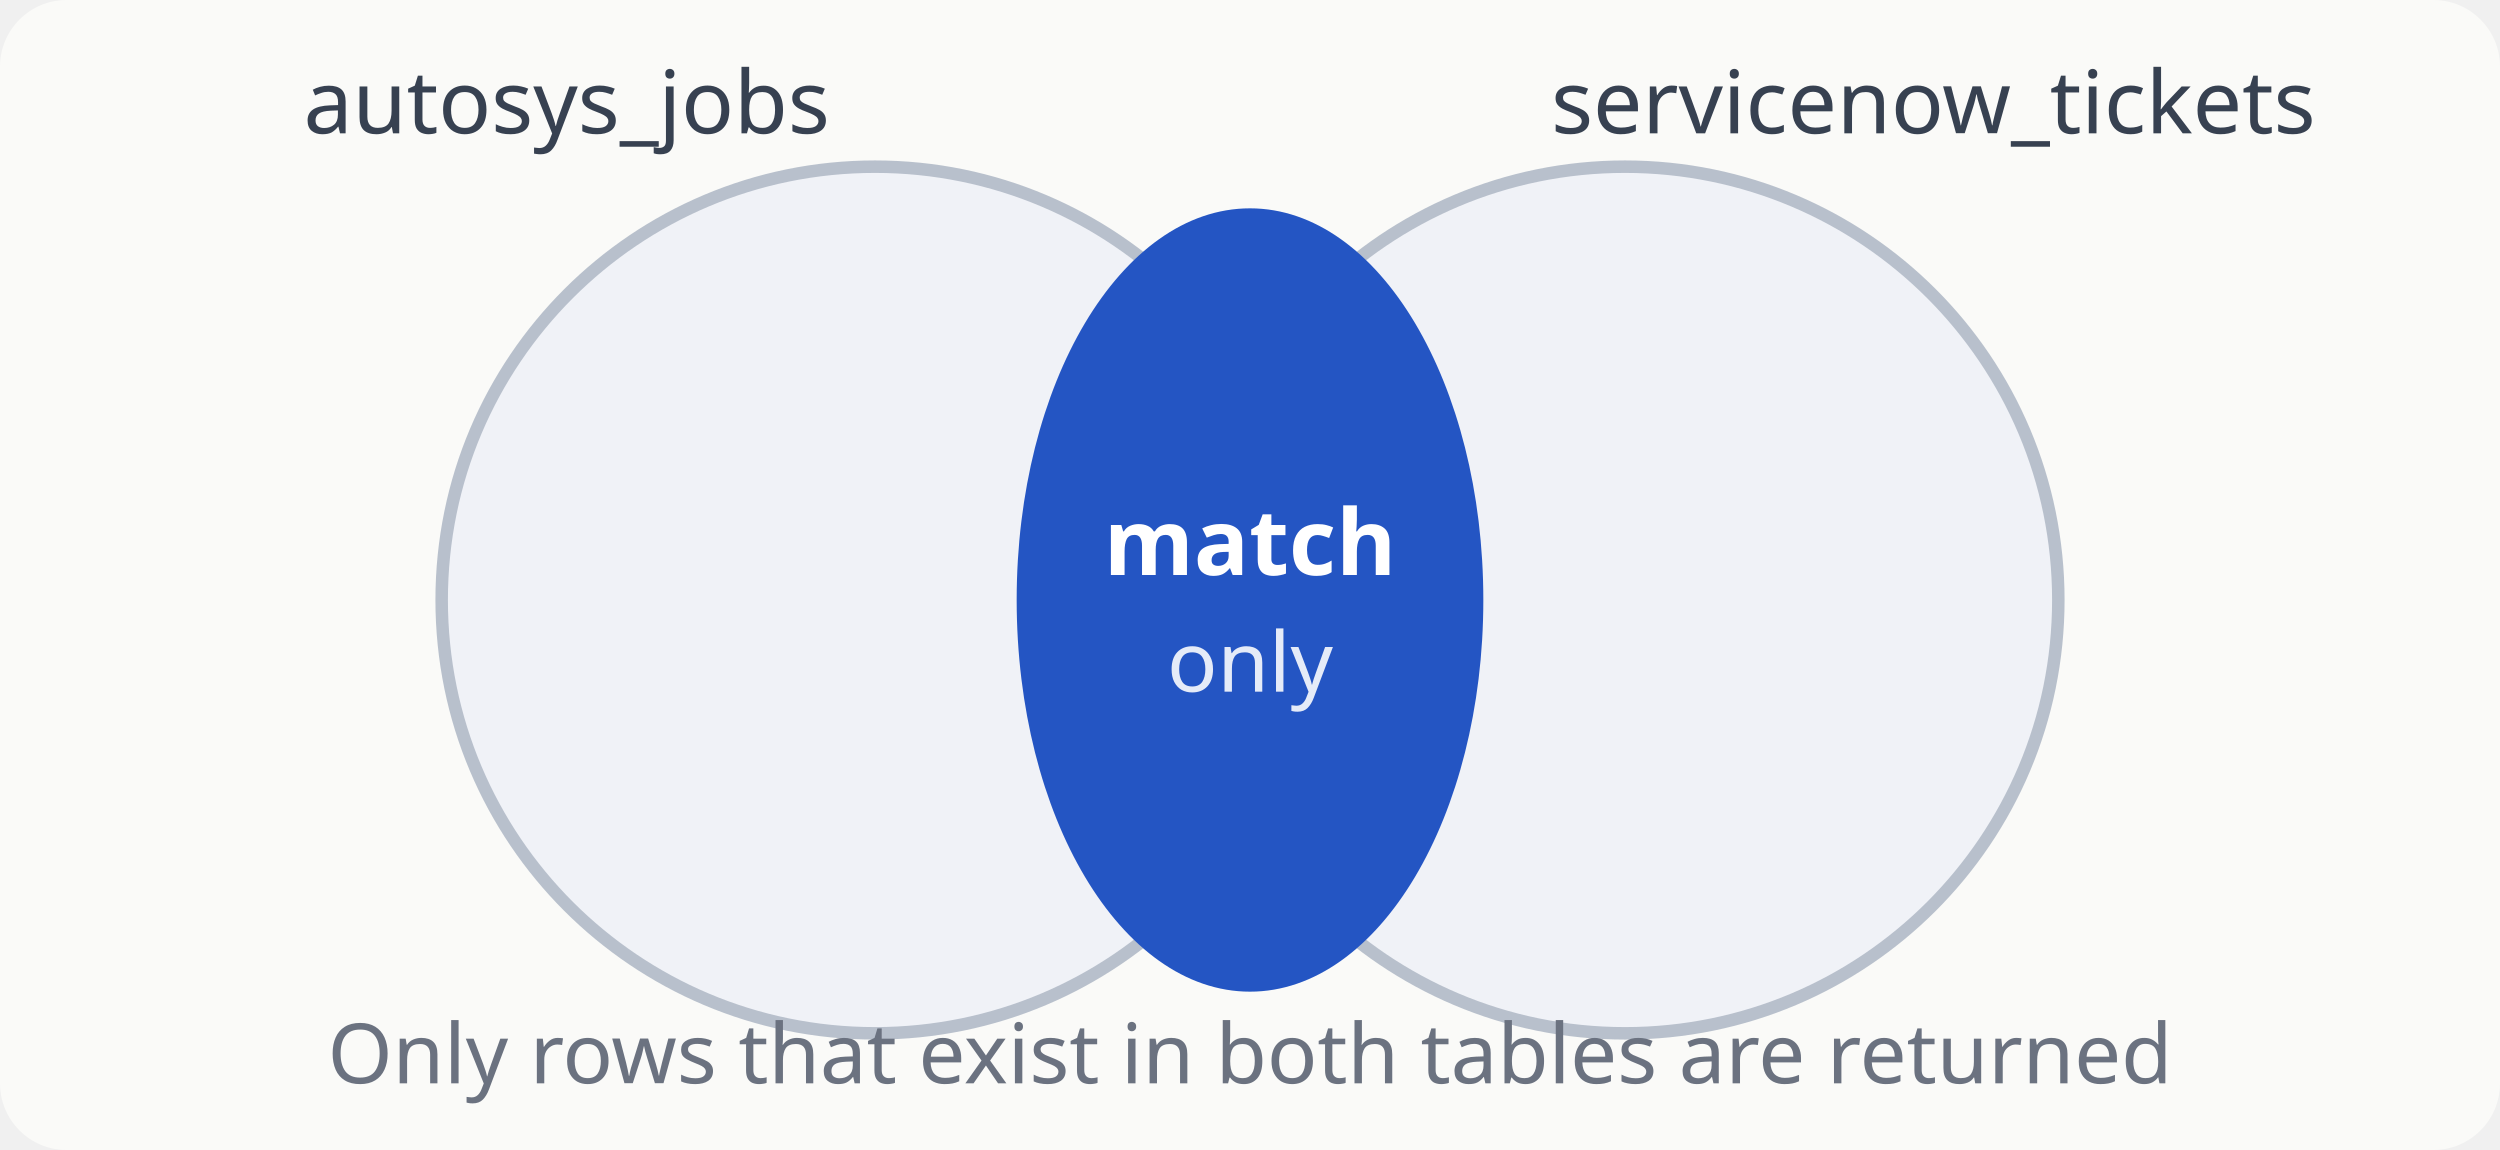
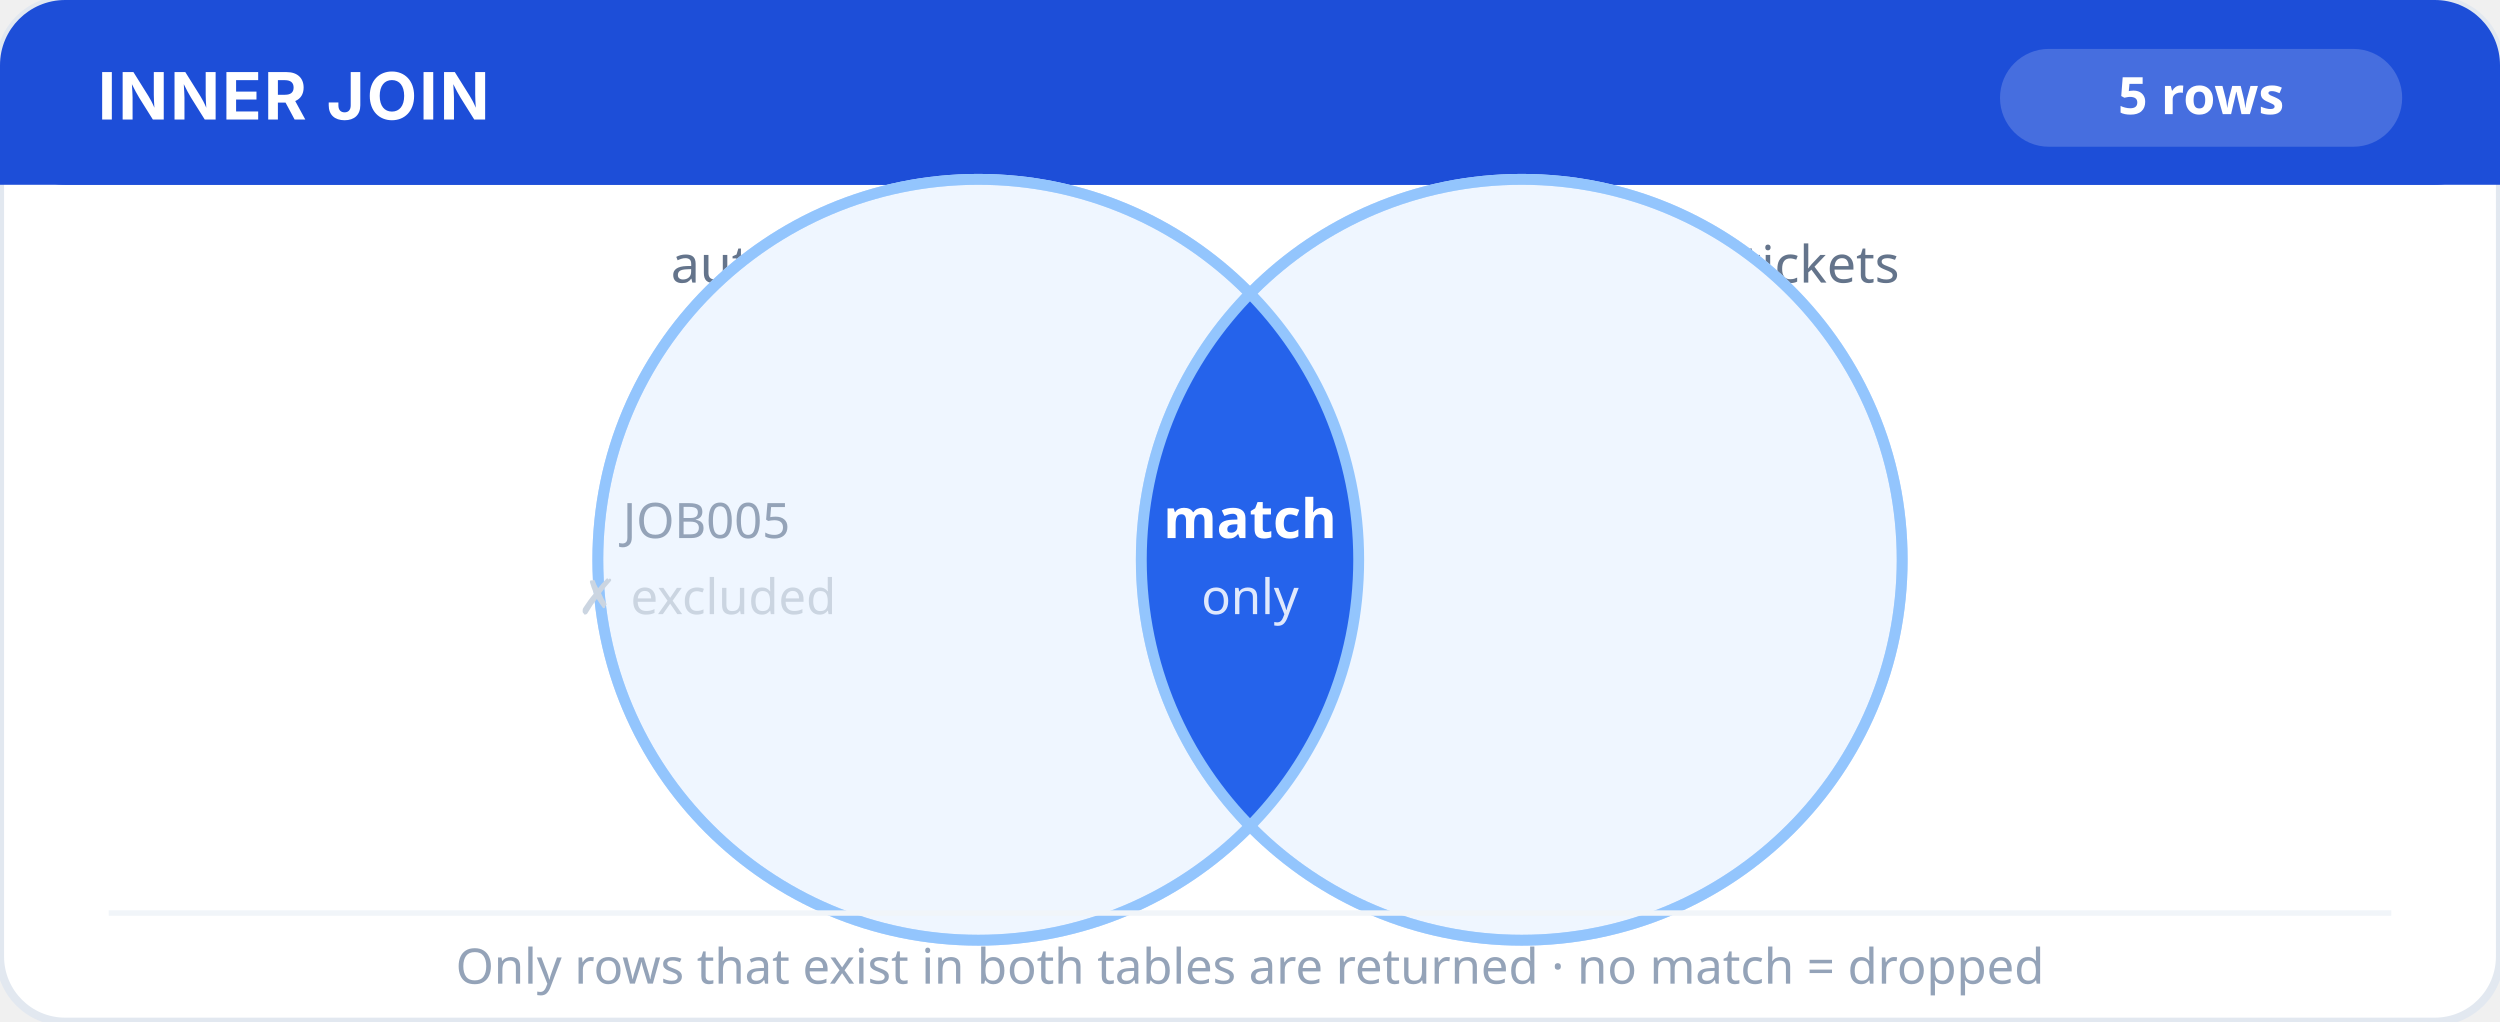
- <svg xmlns="http://www.w3.org/2000/svg" viewBox="0 0 300 138" width="300" height="138">
-   <rect width="300" height="138" fill="#FAFAF8" rx="8" />
-   <circle cx="105" cy="72" r="52" fill="#F0F2F7" stroke="#B8C0CC" stroke-width="1.5" />
-   <circle cx="195" cy="72" r="52" fill="#F0F2F7" stroke="#B8C0CC" stroke-width="1.5" />
-   <ellipse cx="150" cy="72" rx="28" ry="47" fill="#2455C3" />
-   <text x="68" y="16" font-size="10.5" fill="#374151" text-anchor="middle" font-family="system-ui,sans-serif" font-weight="500">autosys_jobs</text>
-   <text x="232" y="16" font-size="10.5" fill="#374151" text-anchor="middle" font-family="system-ui,sans-serif" font-weight="500">servicenow_tickets</text>
-   <text x="150" y="69" font-size="11" fill="#FFFFFF" text-anchor="middle" font-family="system-ui,sans-serif" font-weight="600">match</text>
-   <text x="150" y="83" font-size="10" fill="rgba(255,255,255,0.88)" text-anchor="middle" font-family="system-ui,sans-serif">only</text>
-   <text x="150" y="130" font-size="10" fill="#6B7280" text-anchor="middle" font-family="system-ui,sans-serif">Only rows that exist in both tables are returned</text>
+ <svg xmlns="http://www.w3.org/2000/svg" viewBox="0 0 460 188" width="460" height="188">
+   <defs>
+     <clipPath id="inner-right-clip">
+       <circle cx="280" cy="103" r="70" />
+     </clipPath>
+   </defs>
+   <rect width="460" height="188" fill="#FFFFFF" rx="12" stroke="#E2E8F0" stroke-width="1.5" />
+   <rect width="460" height="34" fill="#1D4ED8" rx="12" />
+   <rect y="22" width="460" height="12" fill="#1D4ED8" />
+   <text x="18" y="22" font-size="12" fill="#FFFFFF" font-family="system-ui,-apple-system,sans-serif" font-weight="700" letter-spacing="0.4">INNER JOIN</text>
+   <rect x="368" y="9" width="74" height="18" fill="rgba(255,255,255,0.18)" rx="9" />
+   <text x="405" y="21" font-size="9.5" fill="#FFFFFF" text-anchor="middle" font-family="system-ui,sans-serif" font-weight="600">5 rows</text>
+   <text x="152" y="52" font-size="9.5" fill="#64748B" text-anchor="middle" font-family="system-ui,sans-serif" font-weight="500">autosys_jobs</text>
+   <text x="308" y="52" font-size="9.5" fill="#64748B" text-anchor="middle" font-family="system-ui,sans-serif" font-weight="500">servicenow_tickets</text>
+   <circle cx="180" cy="103" r="70" fill="#EFF6FF" stroke="#BFDBFE" stroke-width="2" />
+   <circle cx="280" cy="103" r="70" fill="#EFF6FF" stroke="#BFDBFE" stroke-width="2" />
+   <circle cx="180" cy="103" r="70" fill="#2563EB" clip-path="url(#inner-right-clip)" />
+   <circle cx="180" cy="103" r="70" fill="none" stroke="#93C5FD" stroke-width="2" />
+   <circle cx="280" cy="103" r="70" fill="none" stroke="#93C5FD" stroke-width="2" />
+   <text x="130" y="99" font-size="9" fill="#94A3B8" text-anchor="middle" font-family="system-ui,sans-serif" font-weight="500">JOB005</text>
+   <text x="130" y="113" font-size="9" fill="#CBD5E1" text-anchor="middle" font-family="system-ui,sans-serif">✗  excluded</text>
+   <text x="230" y="99" font-size="10" fill="#FFFFFF" text-anchor="middle" font-family="system-ui,sans-serif" font-weight="700">match</text>
+   <text x="230" y="113" font-size="9" fill="rgba(255,255,255,0.85)" text-anchor="middle" font-family="system-ui,sans-serif">only</text>
+   <line x1="20" y1="168" x2="440" y2="168" stroke="#F1F5F9" stroke-width="1" />
+   <text x="230" y="181" font-size="9" fill="#94A3B8" text-anchor="middle" font-family="system-ui,sans-serif">Only rows that exist in both tables are returned · no match = dropped</text>
</svg>
